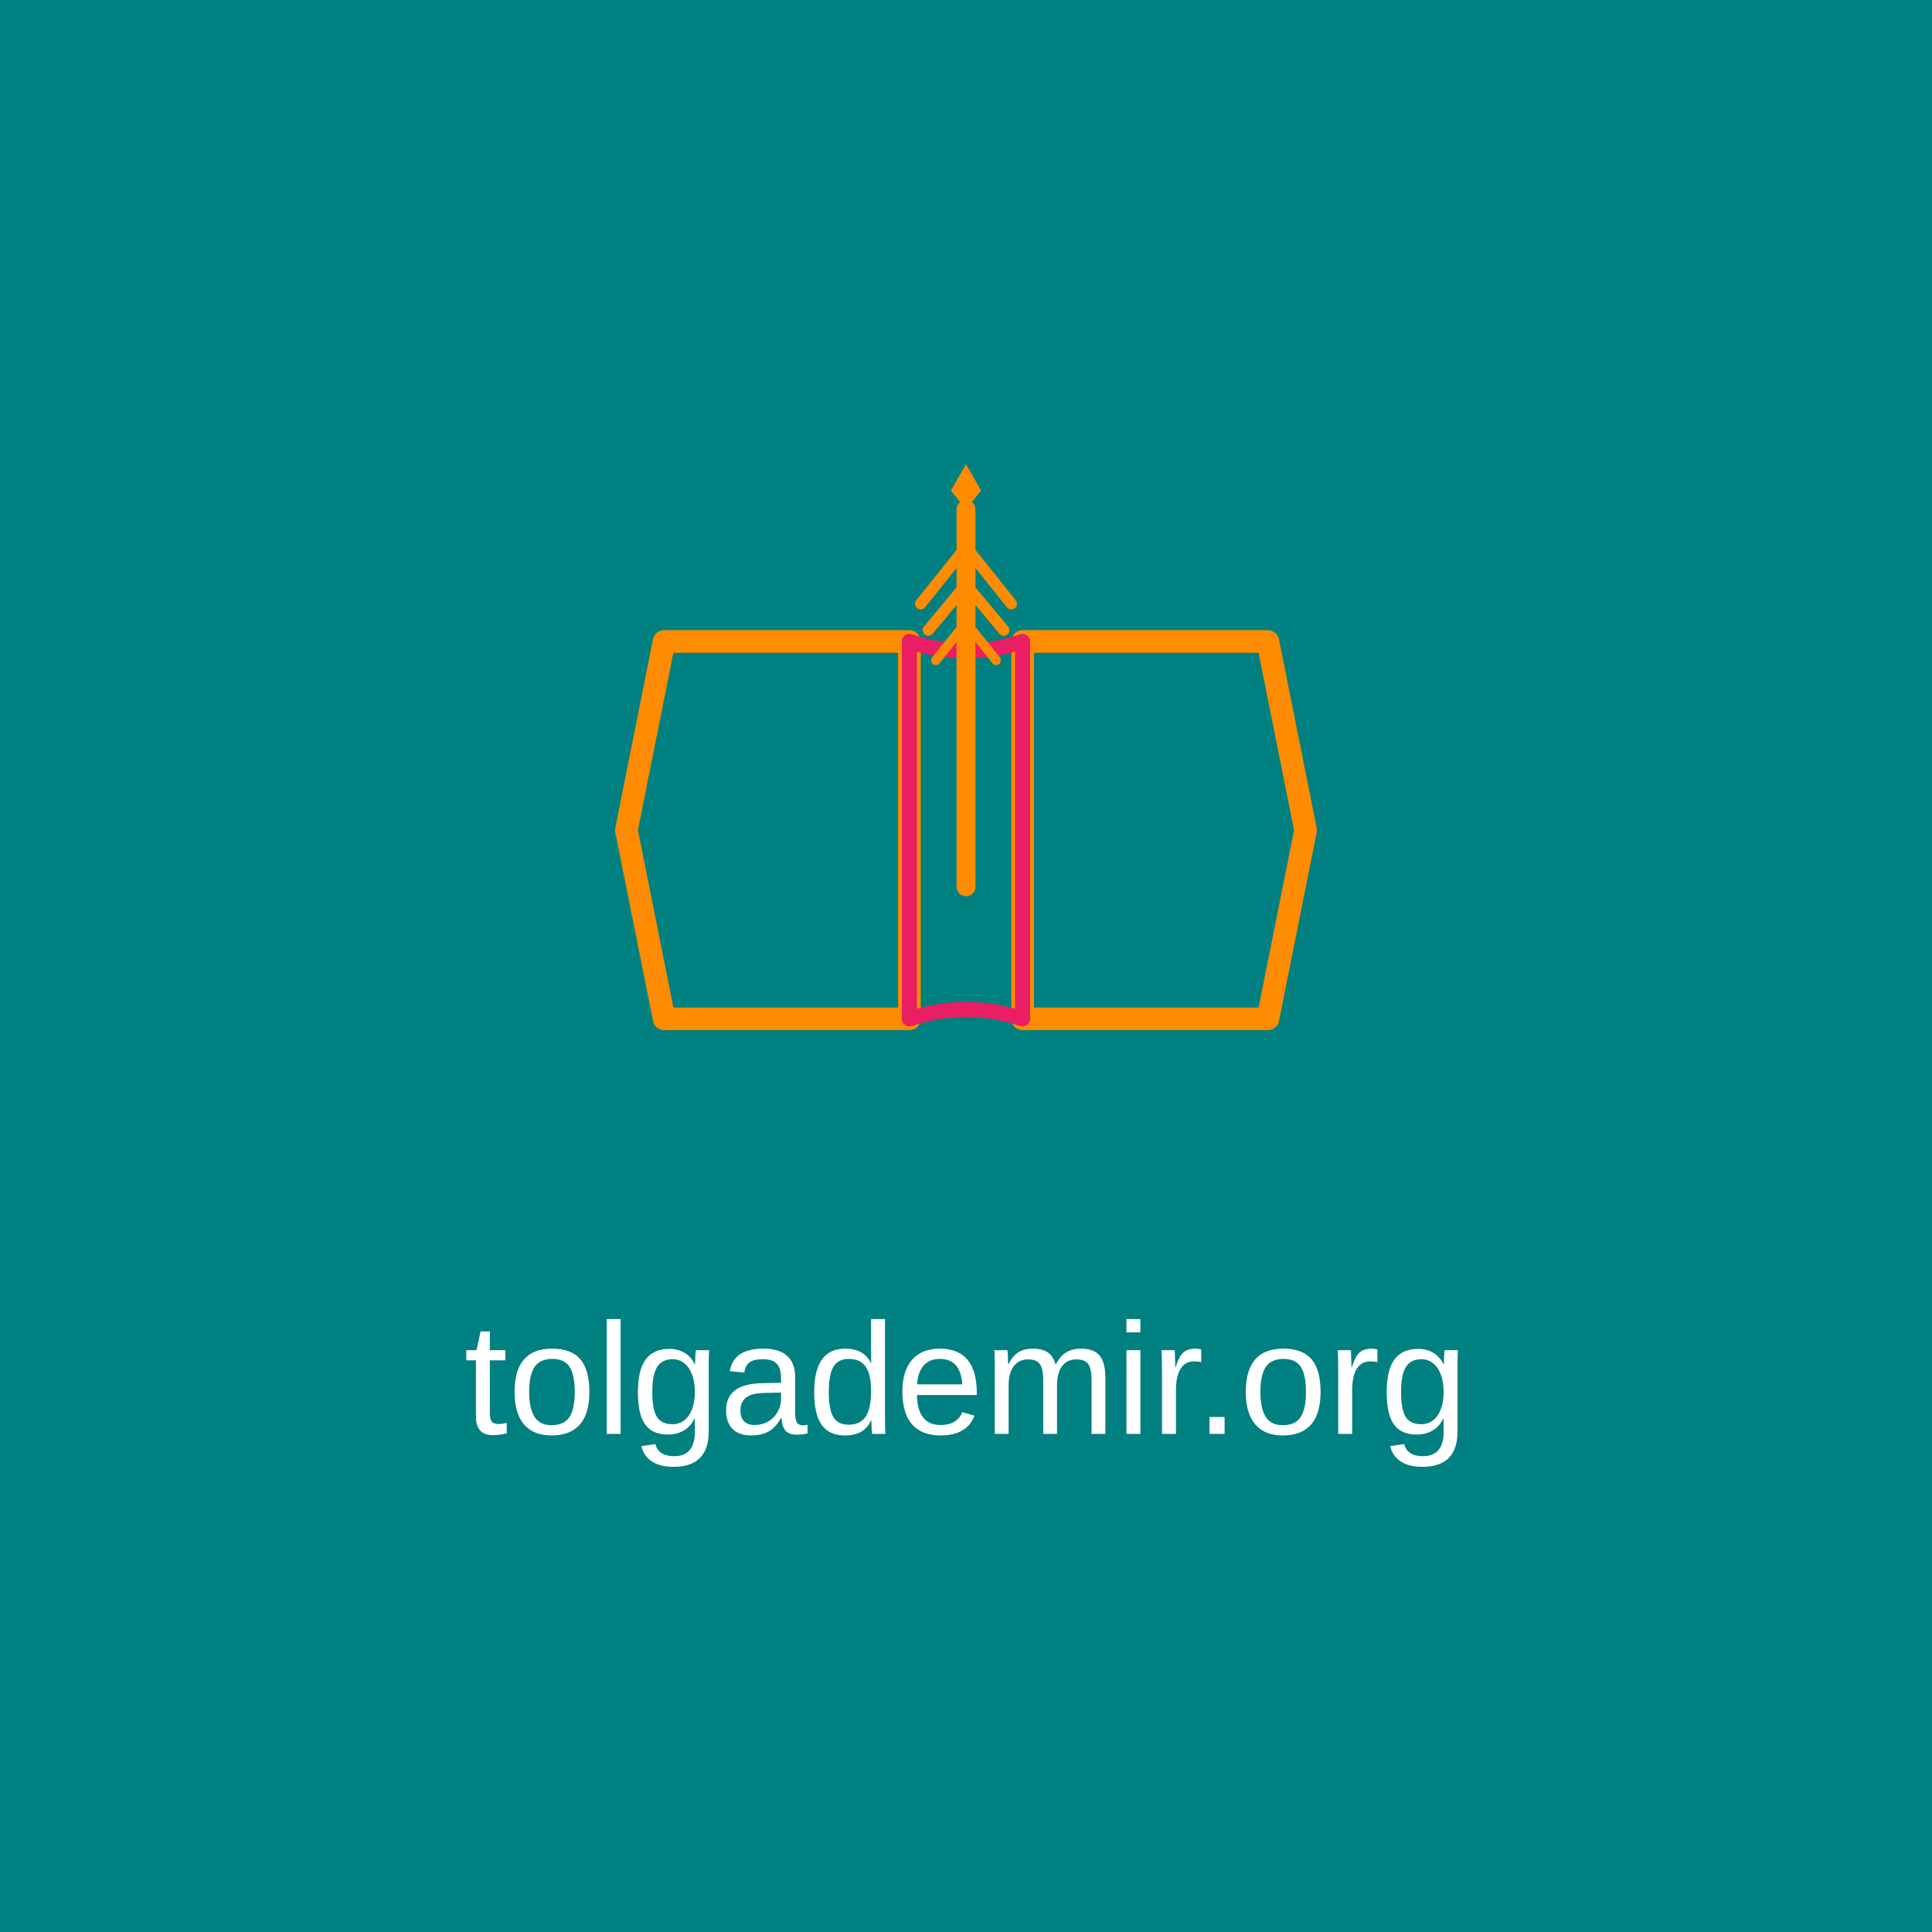
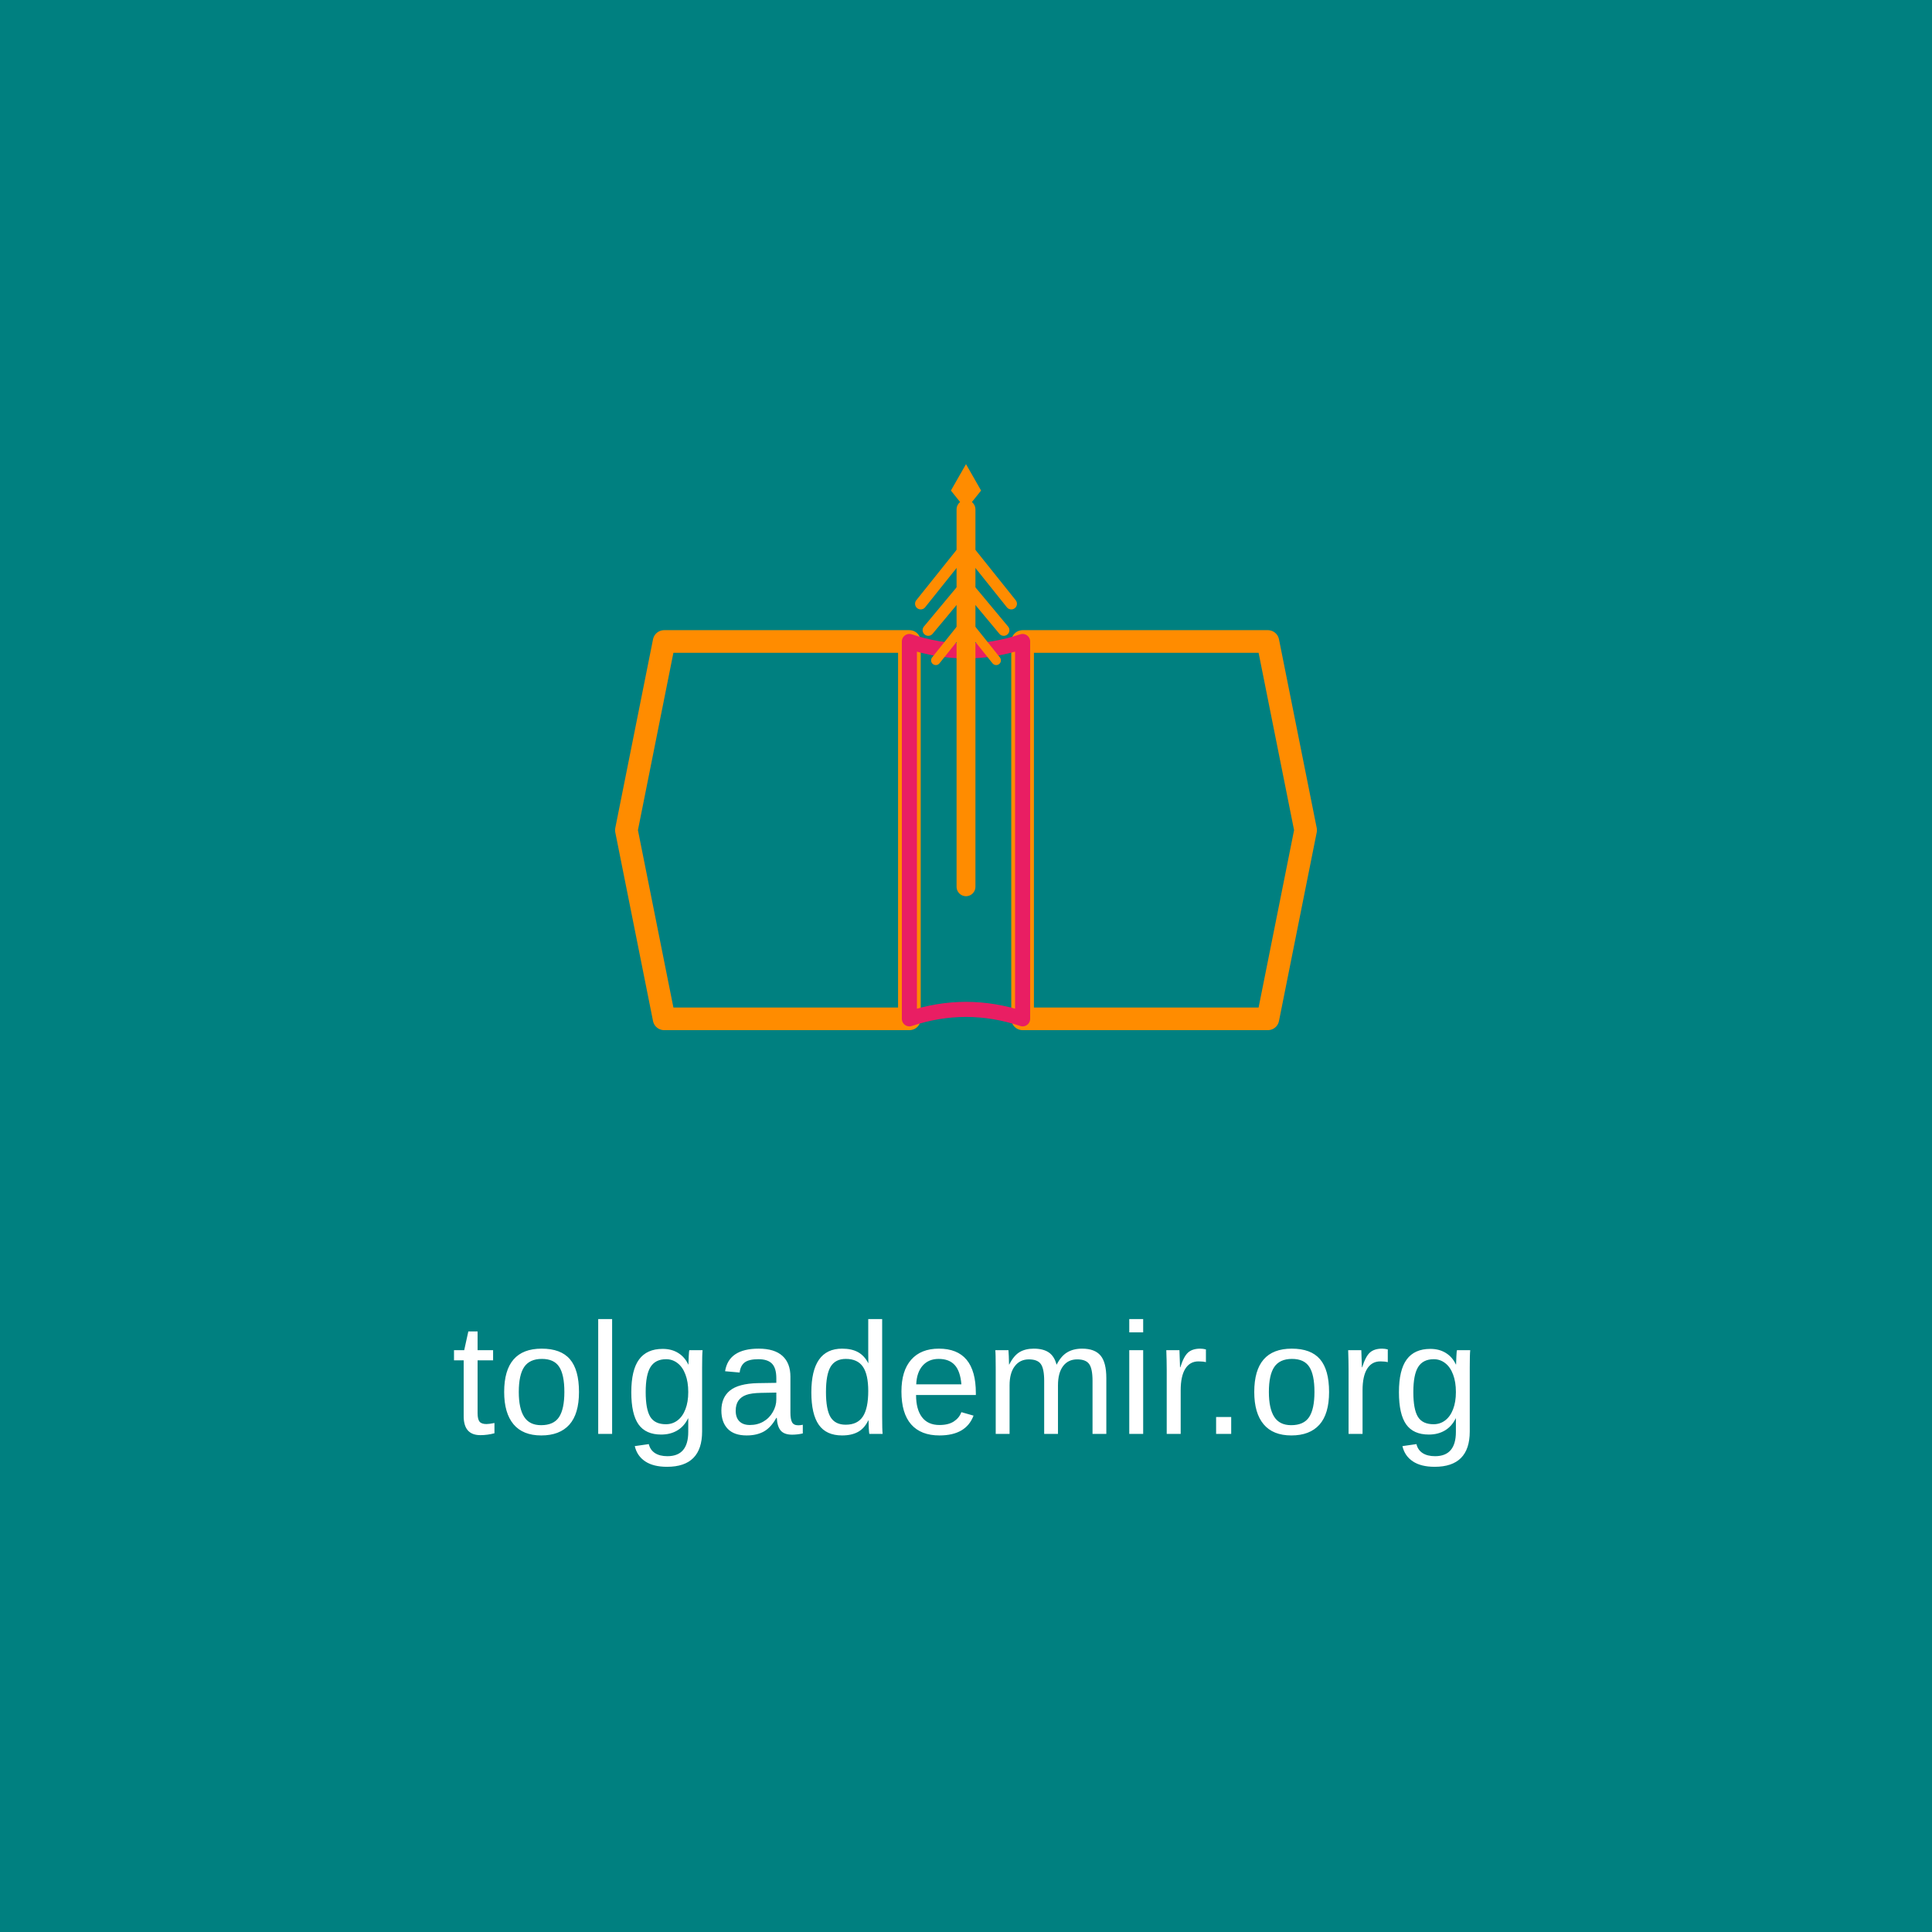
<svg xmlns="http://www.w3.org/2000/svg" width="512" height="512" viewBox="0 0 512 512">
  <rect width="512" height="512" fill="#008080" />
  <g transform="translate(256, 220)">
    <path d="M -80 -50 Q -85 -25 -90 0 Q -85 25 -80 50 L -15 50 L -15 -50 Z" fill="none" stroke="#FF8C00" stroke-width="6" stroke-linejoin="round" />
    <path d="M 80 -50 Q 85 -25 90 0 Q 85 25 80 50 L 15 50 L 15 -50 Z" fill="none" stroke="#FF8C00" stroke-width="6" stroke-linejoin="round" />
    <path d="M -15 -50 Q 0 -45 15 -50 L 15 50 Q 0 45 -15 50 Z" fill="none" stroke="#E91E63" stroke-width="4" stroke-linejoin="round" />
    <g transform="translate(0, -15)">
      <line x1="0" y1="30" x2="0" y2="-70" stroke="#FF8C00" stroke-width="5" stroke-linecap="round" />
      <line x1="0" y1="-60" x2="-12" y2="-45" stroke="#FF8C00" stroke-width="3" stroke-linecap="round" />
      <line x1="0" y1="-50" x2="-10" y2="-38" stroke="#FF8C00" stroke-width="3" stroke-linecap="round" />
      <line x1="0" y1="-40" x2="-8" y2="-30" stroke="#FF8C00" stroke-width="2.5" stroke-linecap="round" />
      <line x1="0" y1="-60" x2="12" y2="-45" stroke="#FF8C00" stroke-width="3" stroke-linecap="round" />
      <line x1="0" y1="-50" x2="10" y2="-38" stroke="#FF8C00" stroke-width="3" stroke-linecap="round" />
      <line x1="0" y1="-40" x2="8" y2="-30" stroke="#FF8C00" stroke-width="2.5" stroke-linecap="round" />
      <polygon points="0,-70 -4,-75 0,-82 4,-75" fill="#FF8C00" />
    </g>
  </g>
-   <text x="256" y="380" font-family="Arial, sans-serif" font-size="42" font-weight="400" fill="white" text-anchor="middle">tolgademir.org</text>
+   <text x="256" y="380" font-family="Arial, Helvetica, sans-serif" font-size="42" font-weight="400" fill="#FFFFFF" text-anchor="middle" letter-spacing="0.5">
+     tolgademir.org
+   </text>
</svg>
